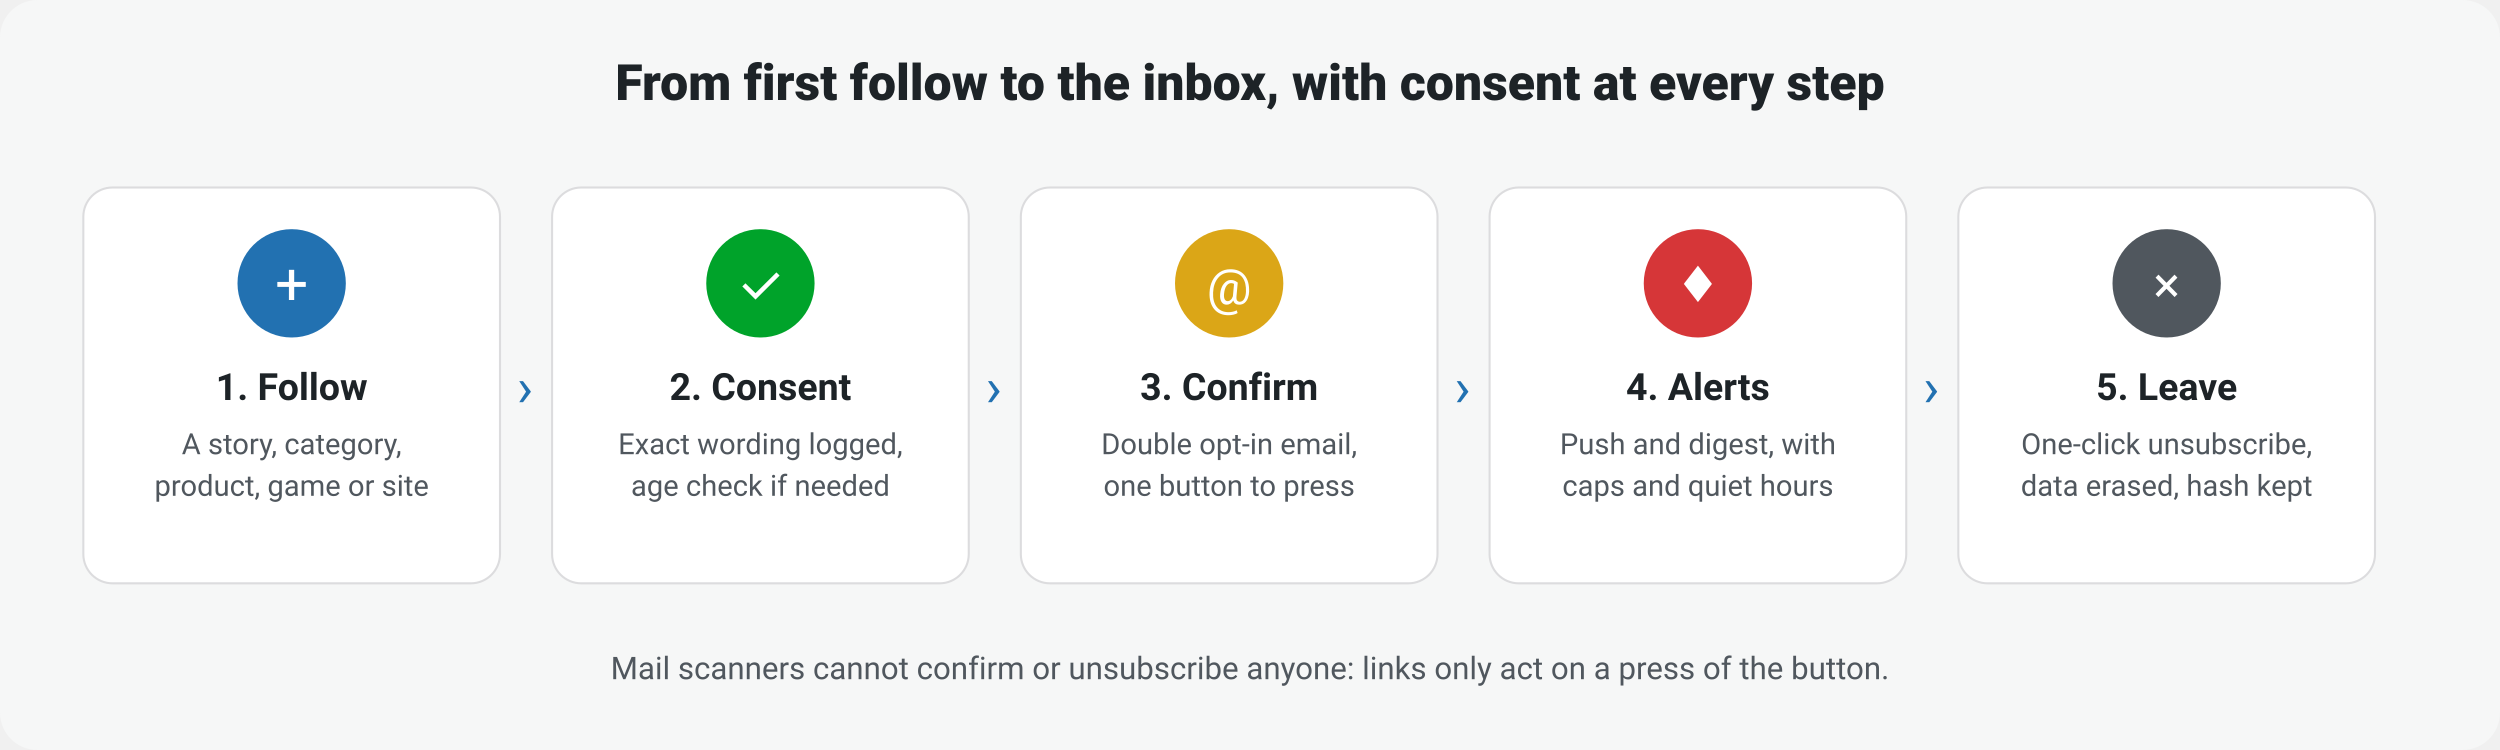
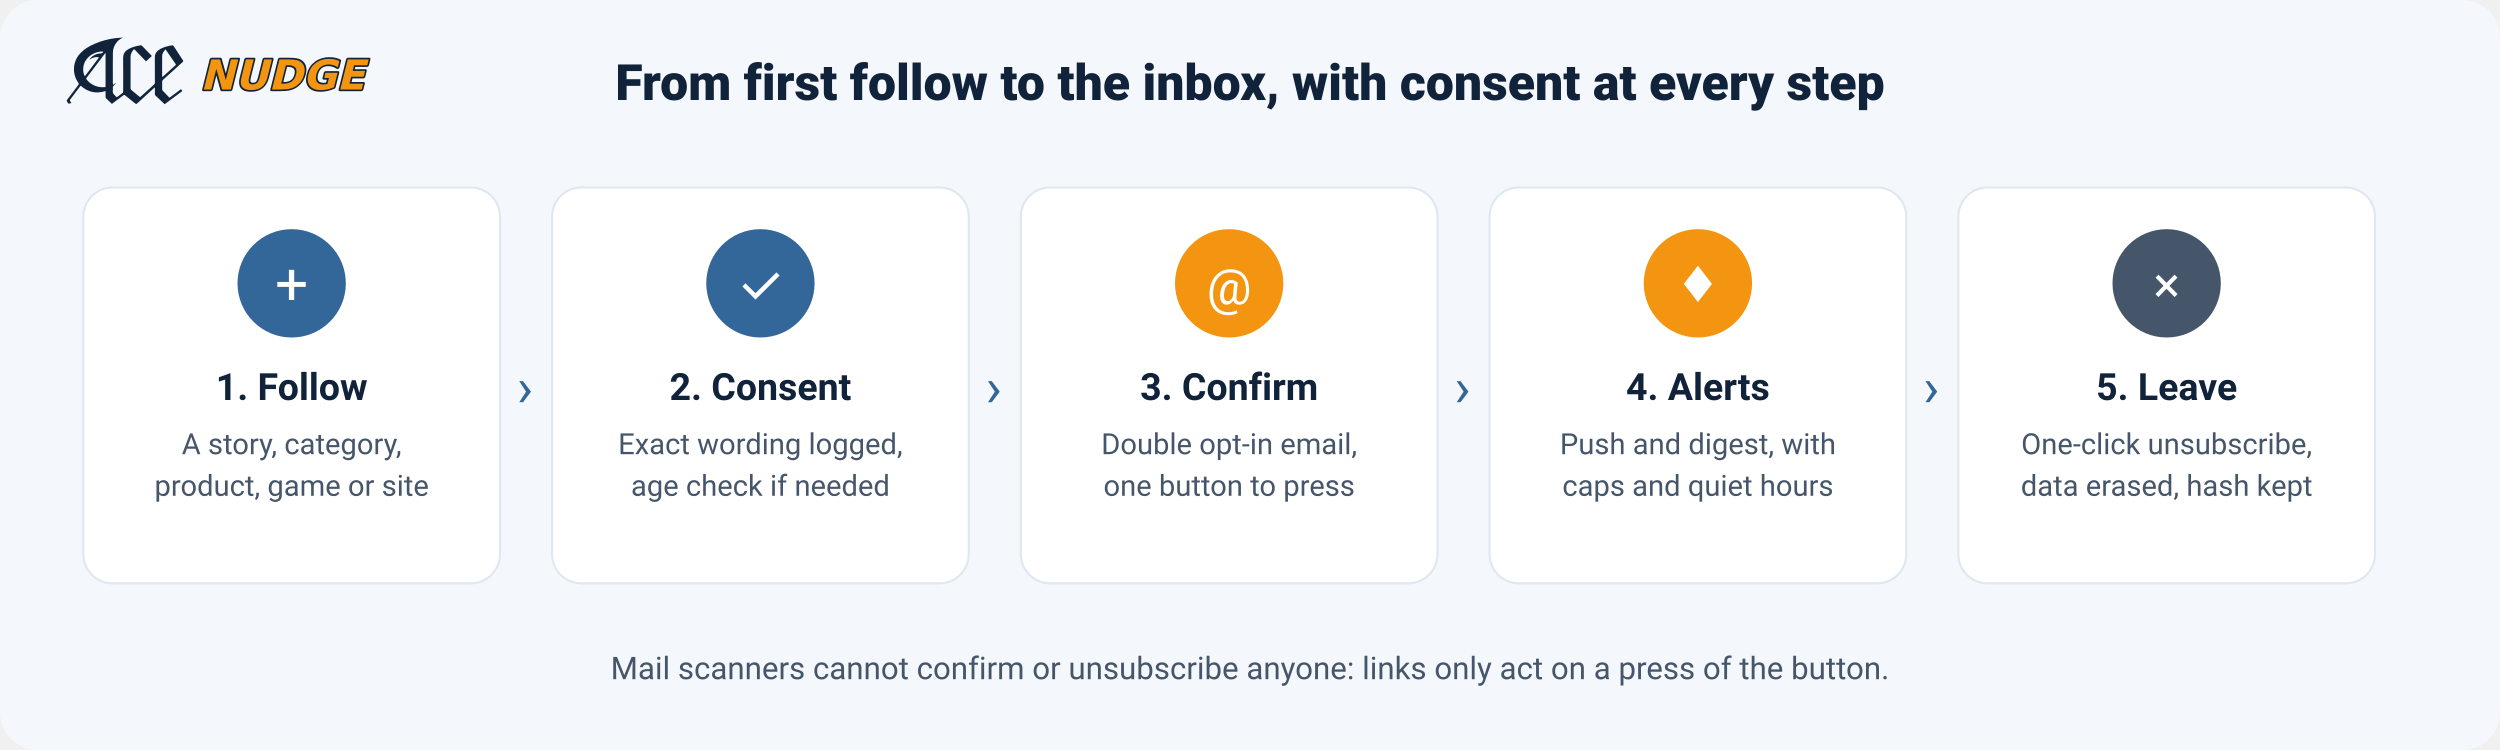
<svg xmlns="http://www.w3.org/2000/svg" viewBox="0 0 1200 360" role="img" aria-label="How NUDGE works: follow, consent, confirm, alerts, unsubscribe">
-   <rect width="1200" height="360" rx="18" fill="#f6f7f7" />
+   <rect width="1200" height="360" rx="18" fill="#f4f7fb" />
  <g font-family="system-ui,-apple-system,Segoe UI,Roboto,sans-serif" text-anchor="middle">
-     <text x="600" y="48" font-size="24" font-weight="800" fill="#1d2327">From first follow to the inbox, with consent at every step</text>
+     <text x="600" y="48" font-size="24" font-weight="800" fill="#10233a">From first follow to the inbox, with consent at every step</text>
    <g transform="translate(40,90)">
      <g>
-         <rect width="200" height="190" rx="14" fill="#fff" stroke="#dcdcde" />
-         <circle cx="100" cy="46" r="26" fill="#2271b1" />
+         <rect width="200" height="190" rx="14" fill="#fff" stroke="#dfe7f0" />
+         <circle cx="100" cy="46" r="26" fill="#336699" />
        <text x="100" y="56" font-size="28" fill="#fff">+</text>
-         <text x="100" y="102" font-size="18" font-weight="700" fill="#1d2327">1. Follow</text>
-         <text x="100" y="128" font-size="14" fill="#50575e">A story, category,</text>
-         <text x="100" y="148" font-size="14" fill="#50575e">product, game or site</text>
+         <text x="100" y="102" font-size="18" font-weight="700" fill="#10233a">1. Follow</text>
+         <text x="100" y="128" font-size="14" fill="#46566a">A story, category,</text>
+         <text x="100" y="148" font-size="14" fill="#46566a">product, game or site</text>
      </g>
      <g transform="translate(225,0)">
-         <rect width="200" height="190" rx="14" fill="#fff" stroke="#dcdcde" />
-         <circle cx="100" cy="46" r="26" fill="#00a32a" />
+         <rect width="200" height="190" rx="14" fill="#fff" stroke="#dfe7f0" />
+         <circle cx="100" cy="46" r="26" fill="#336699" />
        <text x="100" y="56" font-size="26" fill="#fff">✓</text>
-         <text x="100" y="102" font-size="18" font-weight="700" fill="#1d2327">2. Consent</text>
-         <text x="100" y="128" font-size="14" fill="#50575e">Exact wording logged,</text>
-         <text x="100" y="148" font-size="14" fill="#50575e">age check if needed</text>
+         <text x="100" y="102" font-size="18" font-weight="700" fill="#10233a">2. Consent</text>
+         <text x="100" y="128" font-size="14" fill="#46566a">Exact wording logged,</text>
+         <text x="100" y="148" font-size="14" fill="#46566a">age check if needed</text>
      </g>
      <g transform="translate(450,0)">
-         <rect width="200" height="190" rx="14" fill="#fff" stroke="#dcdcde" />
-         <circle cx="100" cy="46" r="26" fill="#dba617" />
+         <rect width="200" height="190" rx="14" fill="#fff" stroke="#dfe7f0" />
+         <circle cx="100" cy="46" r="26" fill="#f39510" />
        <text x="100" y="56" font-size="24" fill="#fff">@</text>
-         <text x="100" y="102" font-size="18" font-weight="700" fill="#1d2327">3. Confirm</text>
-         <text x="100" y="128" font-size="14" fill="#50575e">Double opt-in email,</text>
-         <text x="100" y="148" font-size="14" fill="#50575e">one button to press</text>
+         <text x="100" y="102" font-size="18" font-weight="700" fill="#10233a">3. Confirm</text>
+         <text x="100" y="128" font-size="14" fill="#46566a">Double opt-in email,</text>
+         <text x="100" y="148" font-size="14" fill="#46566a">one button to press</text>
      </g>
      <g transform="translate(675,0)">
-         <rect width="200" height="190" rx="14" fill="#fff" stroke="#dcdcde" />
-         <circle cx="100" cy="46" r="26" fill="#d63638" />
+         <rect width="200" height="190" rx="14" fill="#fff" stroke="#dfe7f0" />
+         <circle cx="100" cy="46" r="26" fill="#f39510" />
        <text x="100" y="55" font-size="24" fill="#fff">♦</text>
-         <text x="100" y="102" font-size="18" font-weight="700" fill="#1d2327">4. Alerts</text>
-         <text x="100" y="128" font-size="14" fill="#50575e">Push and digest, with</text>
-         <text x="100" y="148" font-size="14" fill="#50575e">caps and quiet hours</text>
+         <text x="100" y="102" font-size="18" font-weight="700" fill="#10233a">4. Alerts</text>
+         <text x="100" y="128" font-size="14" fill="#46566a">Push and digest, with</text>
+         <text x="100" y="148" font-size="14" fill="#46566a">caps and quiet hours</text>
      </g>
      <g transform="translate(900,0)">
-         <rect width="200" height="190" rx="14" fill="#fff" stroke="#dcdcde" />
-         <circle cx="100" cy="46" r="26" fill="#50575e" />
+         <rect width="200" height="190" rx="14" fill="#fff" stroke="#dfe7f0" />
+         <circle cx="100" cy="46" r="26" fill="#46566a" />
        <text x="100" y="55" font-size="24" fill="#fff">×</text>
-         <text x="100" y="102" font-size="18" font-weight="700" fill="#1d2327">5. Leave</text>
-         <text x="100" y="128" font-size="14" fill="#50575e">One-click unsubscribe,</text>
-         <text x="100" y="148" font-size="14" fill="#50575e">data erased, hash kept</text>
+         <text x="100" y="102" font-size="18" font-weight="700" fill="#10233a">5. Leave</text>
+         <text x="100" y="128" font-size="14" fill="#46566a">One-click unsubscribe,</text>
+         <text x="100" y="148" font-size="14" fill="#46566a">data erased, hash kept</text>
      </g>
    </g>
-     <g fill="#2271b1" font-size="26">
+     <g fill="#336699" font-size="26">
      <text x="252" y="195">›</text>
      <text x="477" y="195">›</text>
      <text x="702" y="195">›</text>
      <text x="927" y="195">›</text>
    </g>
-     <text x="600" y="326" font-size="15" fill="#50575e">Mail scanners cannot confirm or unsubscribe anyone: links only act on a press of the button.</text>
+     <text x="600" y="326" font-size="15" fill="#46566a">Mail scanners cannot confirm or unsubscribe anyone: links only act on a press of the button.</text>
+   </g>
+   <path transform="translate(32,18) scale(0.1043)" d="M83.686,178.363 C105.442,149.53 127.001,120.958 149.172,91.577 C131.939,87.269 118.424,93.462 104.365,101.9 C105.686,100.006 106.356,98.933 107.133,97.948 C120.192,81.436 137.754,74.03 158.304,72.853 C164.202,72.515 166.779,70.544 167.916,64.645 C144.761,62.427 107.329,74.788 87.722,105.552 C72.79,128.98 72.852,160.835 83.686,178.363 L83.686,178.363 Z M455.038,54.803 C445.767,63.9 439.584,73.784 439.413,85.948 C438.986,115.915 439.279,145.891 439.312,175.864 C439.315,177.559 439.599,179.256 439.837,181.9 C441.89,180.4 443.139,179.647 444.204,178.688 C462.748,161.964 481.224,145.158 499.856,128.529 C502.651,126.034 502.976,124.277 500.786,121.139 C488.406,103.398 476.245,85.503 463.995,67.669 C461.185,63.577 458.325,59.521 455.038,54.803 L455.038,54.803 Z M179.024,72.562 C178.543,72.42 178.064,72.278 177.583,72.135 C176.444,73.5 175.244,74.818 174.173,76.235 C161.317,93.235 148.482,110.252 135.641,127.261 C121.091,146.532 106.617,165.858 91.918,185.014 C89.43,188.259 89.174,190.692 92.004,193.603 C95.831,197.537 99.228,201.94 103.346,205.526 C123.002,222.638 146.126,229.781 171.983,228.82 C178.875,228.564 179.02,228.57 179.022,221.842 C179.028,173.697 179.024,125.551 179.024,77.407 L179.024,72.562 Z M526.102,237.76 C528.35,240.792 530.203,243.292 532.455,246.328 C505.277,266.587 478.363,286.649 451.029,307.025 C447.824,304.034 444.793,301.236 441.796,298.404 C431.015,288.217 420.318,277.94 409.418,267.884 C406.856,265.52 405.796,263.105 405.87,259.65 C406.065,250.189 405.937,240.722 405.937,229.89 C403.385,231.683 401.745,232.591 400.399,233.82 C375.3,256.748 350.163,279.636 325.245,302.759 C321.536,306.201 319.281,306.896 315.012,303.339 C299.913,290.756 284.3,278.79 269.092,266.334 C265.798,263.635 263.663,263.947 260.502,266.349 C244.458,278.548 228.251,290.538 212.096,302.591 C210.775,303.577 209.405,304.495 208.055,305.446 C198.804,296.606 189.609,287.969 180.657,279.09 C179.48,277.921 179.127,275.512 179.095,273.666 C178.94,264.883 179.025,256.093 179.025,246.282 C135.863,260.268 98.004,251.982 64.737,221.843 C63.423,223.323 62.26,224.467 61.286,225.756 C46.526,245.296 31.872,264.918 16.971,284.351 C14.316,287.814 13.764,290.512 16.651,293.946 C18.451,296.089 19.779,298.628 21.759,301.664 C17.387,302.692 13.454,303.618 9.515,304.537 C9.195,304.612 8.655,304.778 8.565,304.651 C5.683,300.659 2.546,296.8 0.19,292.512 C-0.47,291.312 0.715,288.499 1.831,287.007 C18.791,264.326 35.749,241.641 53.044,219.217 C56.474,214.771 56.577,212.04 53.157,207.356 C25.134,168.985 27.526,113.701 58.386,77.616 C77.582,55.17 102.129,40.348 128.857,28.889 C160.355,15.385 193.2,6.613 227.275,2.695 C237.995,1.462 248.766,0.676 259.635,-0 C249.691,4.578 240.643,10.301 233.28,18.418 C219.833,33.239 212.916,50.971 212.701,70.668 C212.19,117.328 212.529,163.997 212.561,210.663 C212.564,212.57 212.958,214.477 213.292,217.489 C218.423,214.202 222.7,211.464 226.975,208.725 C227.149,208.839 227.321,208.952 227.495,209.065 C223.996,213.037 220.756,217.283 216.919,220.896 C213.589,224.033 212.153,227.401 212.471,231.914 C212.763,236.059 213.159,240.356 212.421,244.388 C209.738,259.073 221.76,265.259 229.19,274.063 C229.649,274.607 232.06,274.208 233.026,273.508 C241.383,267.44 249.75,261.367 257.774,254.875 C259.303,253.637 259.957,250.55 259.962,248.313 C260.082,197.314 260.531,146.309 259.815,95.321 C259.541,75.719 267.889,62.687 284.173,53.528 C301.702,43.671 320.872,38.969 340.521,35.966 C342.452,35.671 345.277,36.699 346.67,38.115 C361.505,53.205 376.137,68.496 390.81,83.747 C391.13,84.081 391.265,84.593 391.709,85.453 C382.94,93.447 374.132,101.476 365.051,109.752 C352.962,97.235 341.168,85.036 329.39,72.821 C324.183,67.422 318.918,62.077 313.868,56.535 C311.502,53.938 309.752,53.872 307.455,56.562 C299.361,66.035 293.932,76.195 294.036,89.363 C294.411,137.192 294.233,185.026 294.096,232.858 C294.084,236.939 295.353,239.629 298.476,242.165 C310.245,251.723 321.911,261.416 333.418,271.285 C336.57,273.988 338.606,274.113 341.786,271.203 C361.83,252.872 382.029,234.71 402.284,216.613 C405.034,214.155 406.007,211.531 405.998,207.912 C405.897,168.913 406.212,129.911 405.788,90.917 C405.637,77.079 411.183,66.881 421.779,58.859 C436.185,47.954 453.009,42.807 470.283,38.823 C474.164,37.928 478.247,37.75 482.012,36.543 C487.582,34.758 490.658,36.526 493.76,41.443 C507.187,62.707 520.999,83.731 534.869,104.711 C537.162,108.178 536.99,109.985 533.77,112.87 C503.373,140.123 473.125,167.545 443.022,195.122 C441.002,196.972 439.553,200.448 439.459,203.224 C439.065,214.71 439.192,226.219 439.385,237.716 C439.421,239.857 440.027,242.545 441.401,244.019 C451.283,254.625 461.426,264.986 471.503,275.408 C471.954,275.873 472.565,276.181 473.536,276.872 C490.813,264.016 508.144,251.122 526.102,237.76 L526.102,237.76 Z" fill="#10233a" />
+   <g transform="translate(96,42.97162) skewX(-14)">
+     <path d="M1.822 -14.47H5.99L11.252 -4.546V-14.47H14.79V0.0H10.622L5.36 -9.925V0.0H1.822Z M18.434 -14.47H22.166V-5.796Q22.166 -4.003 22.752 -3.232Q23.338 -2.462 24.666 -2.462Q26.004 -2.462 26.59 -3.232Q27.176 -4.003 27.176 -5.796V-14.47H30.908V-5.796Q30.908 -2.723 29.367 -1.221Q27.826 0.281 24.666 0.281Q21.516 0.281 19.975 -1.221Q18.434 -2.723 18.434 -5.796Z M38.283 -11.65V-2.82H39.621Q41.908 -2.82 43.115 -3.954Q44.322 -5.088 44.322 -7.25Q44.322 -9.401 43.12 -10.526Q41.918 -11.65 39.621 -11.65ZM34.552 -14.47H38.487Q41.782 -14.47 43.396 -14Q45.01 -13.53 46.163 -12.406Q47.181 -11.427 47.675 -10.148Q48.169 -8.868 48.169 -7.25Q48.169 -5.612 47.675 -4.327Q47.181 -3.043 46.163 -2.064Q45 -0.94 43.372 -0.47Q41.743 0.0 38.487 0.0H34.552Z M64.035 -1.076Q62.639 -0.397 61.137 -0.058Q59.635 0.281 58.036 0.281Q54.421 0.281 52.308 -1.74Q50.195 -3.76 50.195 -7.221Q50.195 -10.719 52.347 -12.726Q54.498 -14.732 58.239 -14.732Q59.683 -14.732 61.006 -14.46Q62.329 -14.189 63.502 -13.656V-10.661Q62.291 -11.349 61.094 -11.689Q59.897 -12.028 58.695 -12.028Q56.466 -12.028 55.259 -10.782Q54.052 -9.537 54.052 -7.221Q54.052 -4.924 55.215 -3.673Q56.378 -2.423 58.52 -2.423Q59.102 -2.423 59.601 -2.496Q60.1 -2.568 60.498 -2.723V-5.534H58.22V-8.035H64.035Z M67.321 -14.47H77.391V-11.65H71.052V-8.955H77.013V-6.135H71.052V-2.82H77.604V0.0H67.321Z" fill="#f39510" stroke="#10233a" stroke-width="1.601" stroke-linejoin="round" paint-order="stroke" />
  </g>
</svg>
